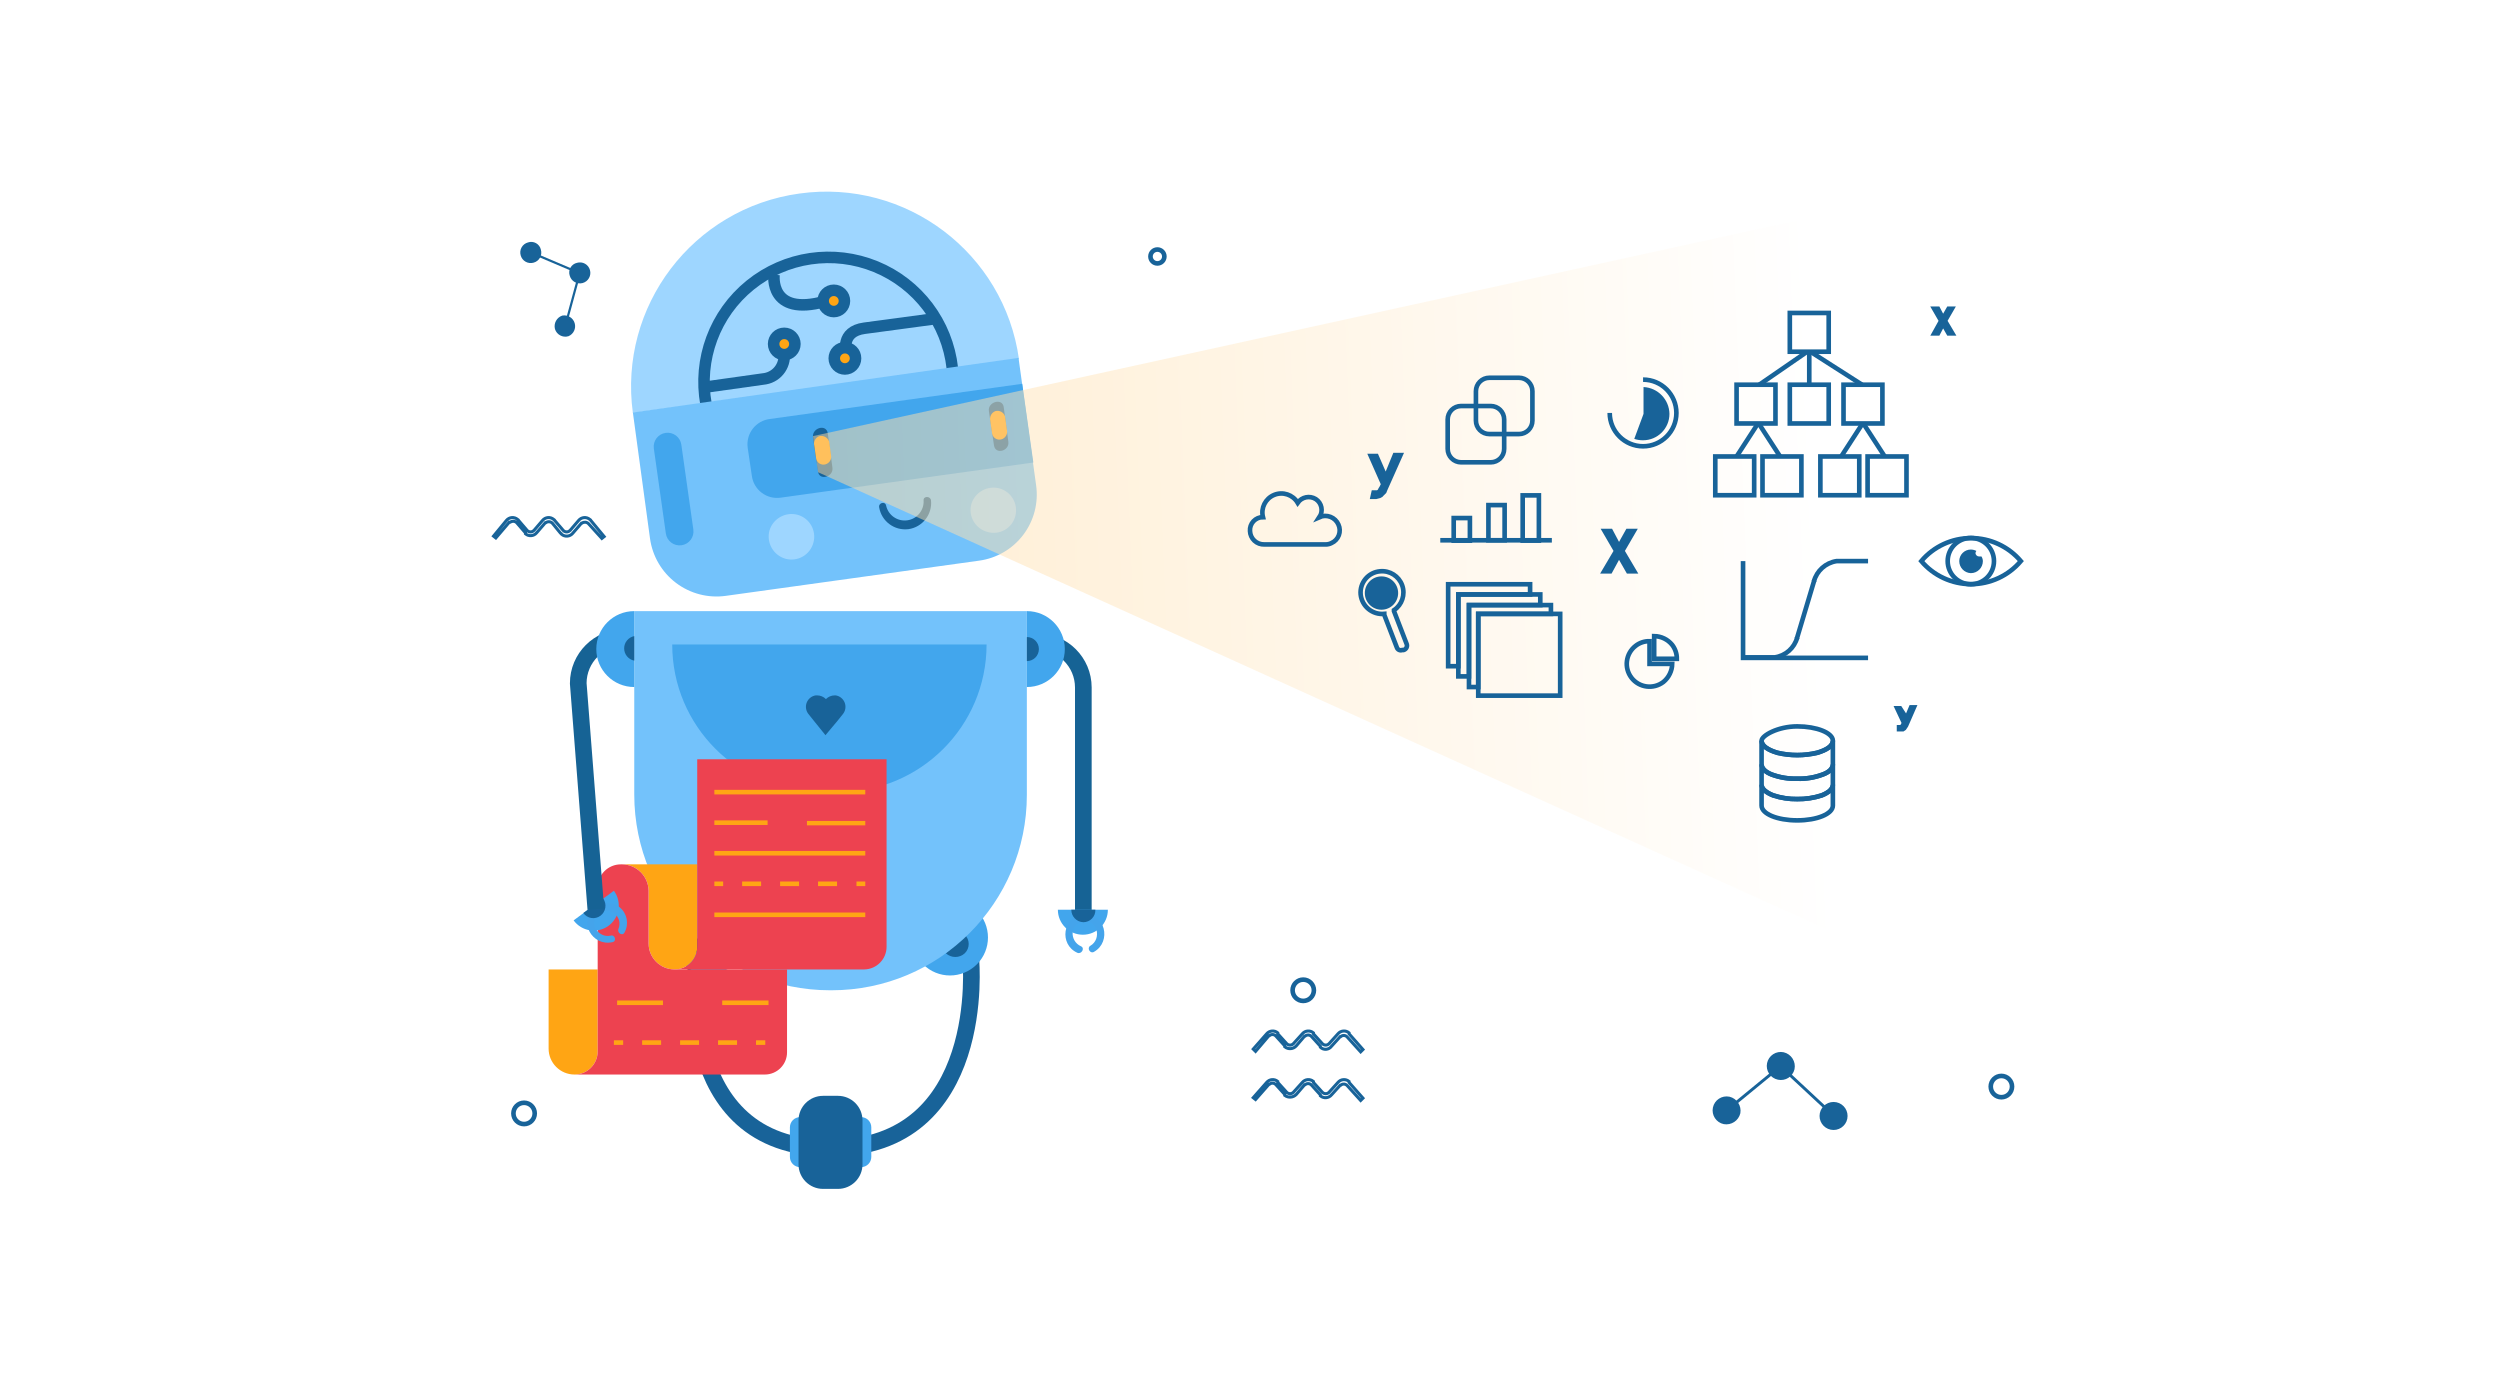
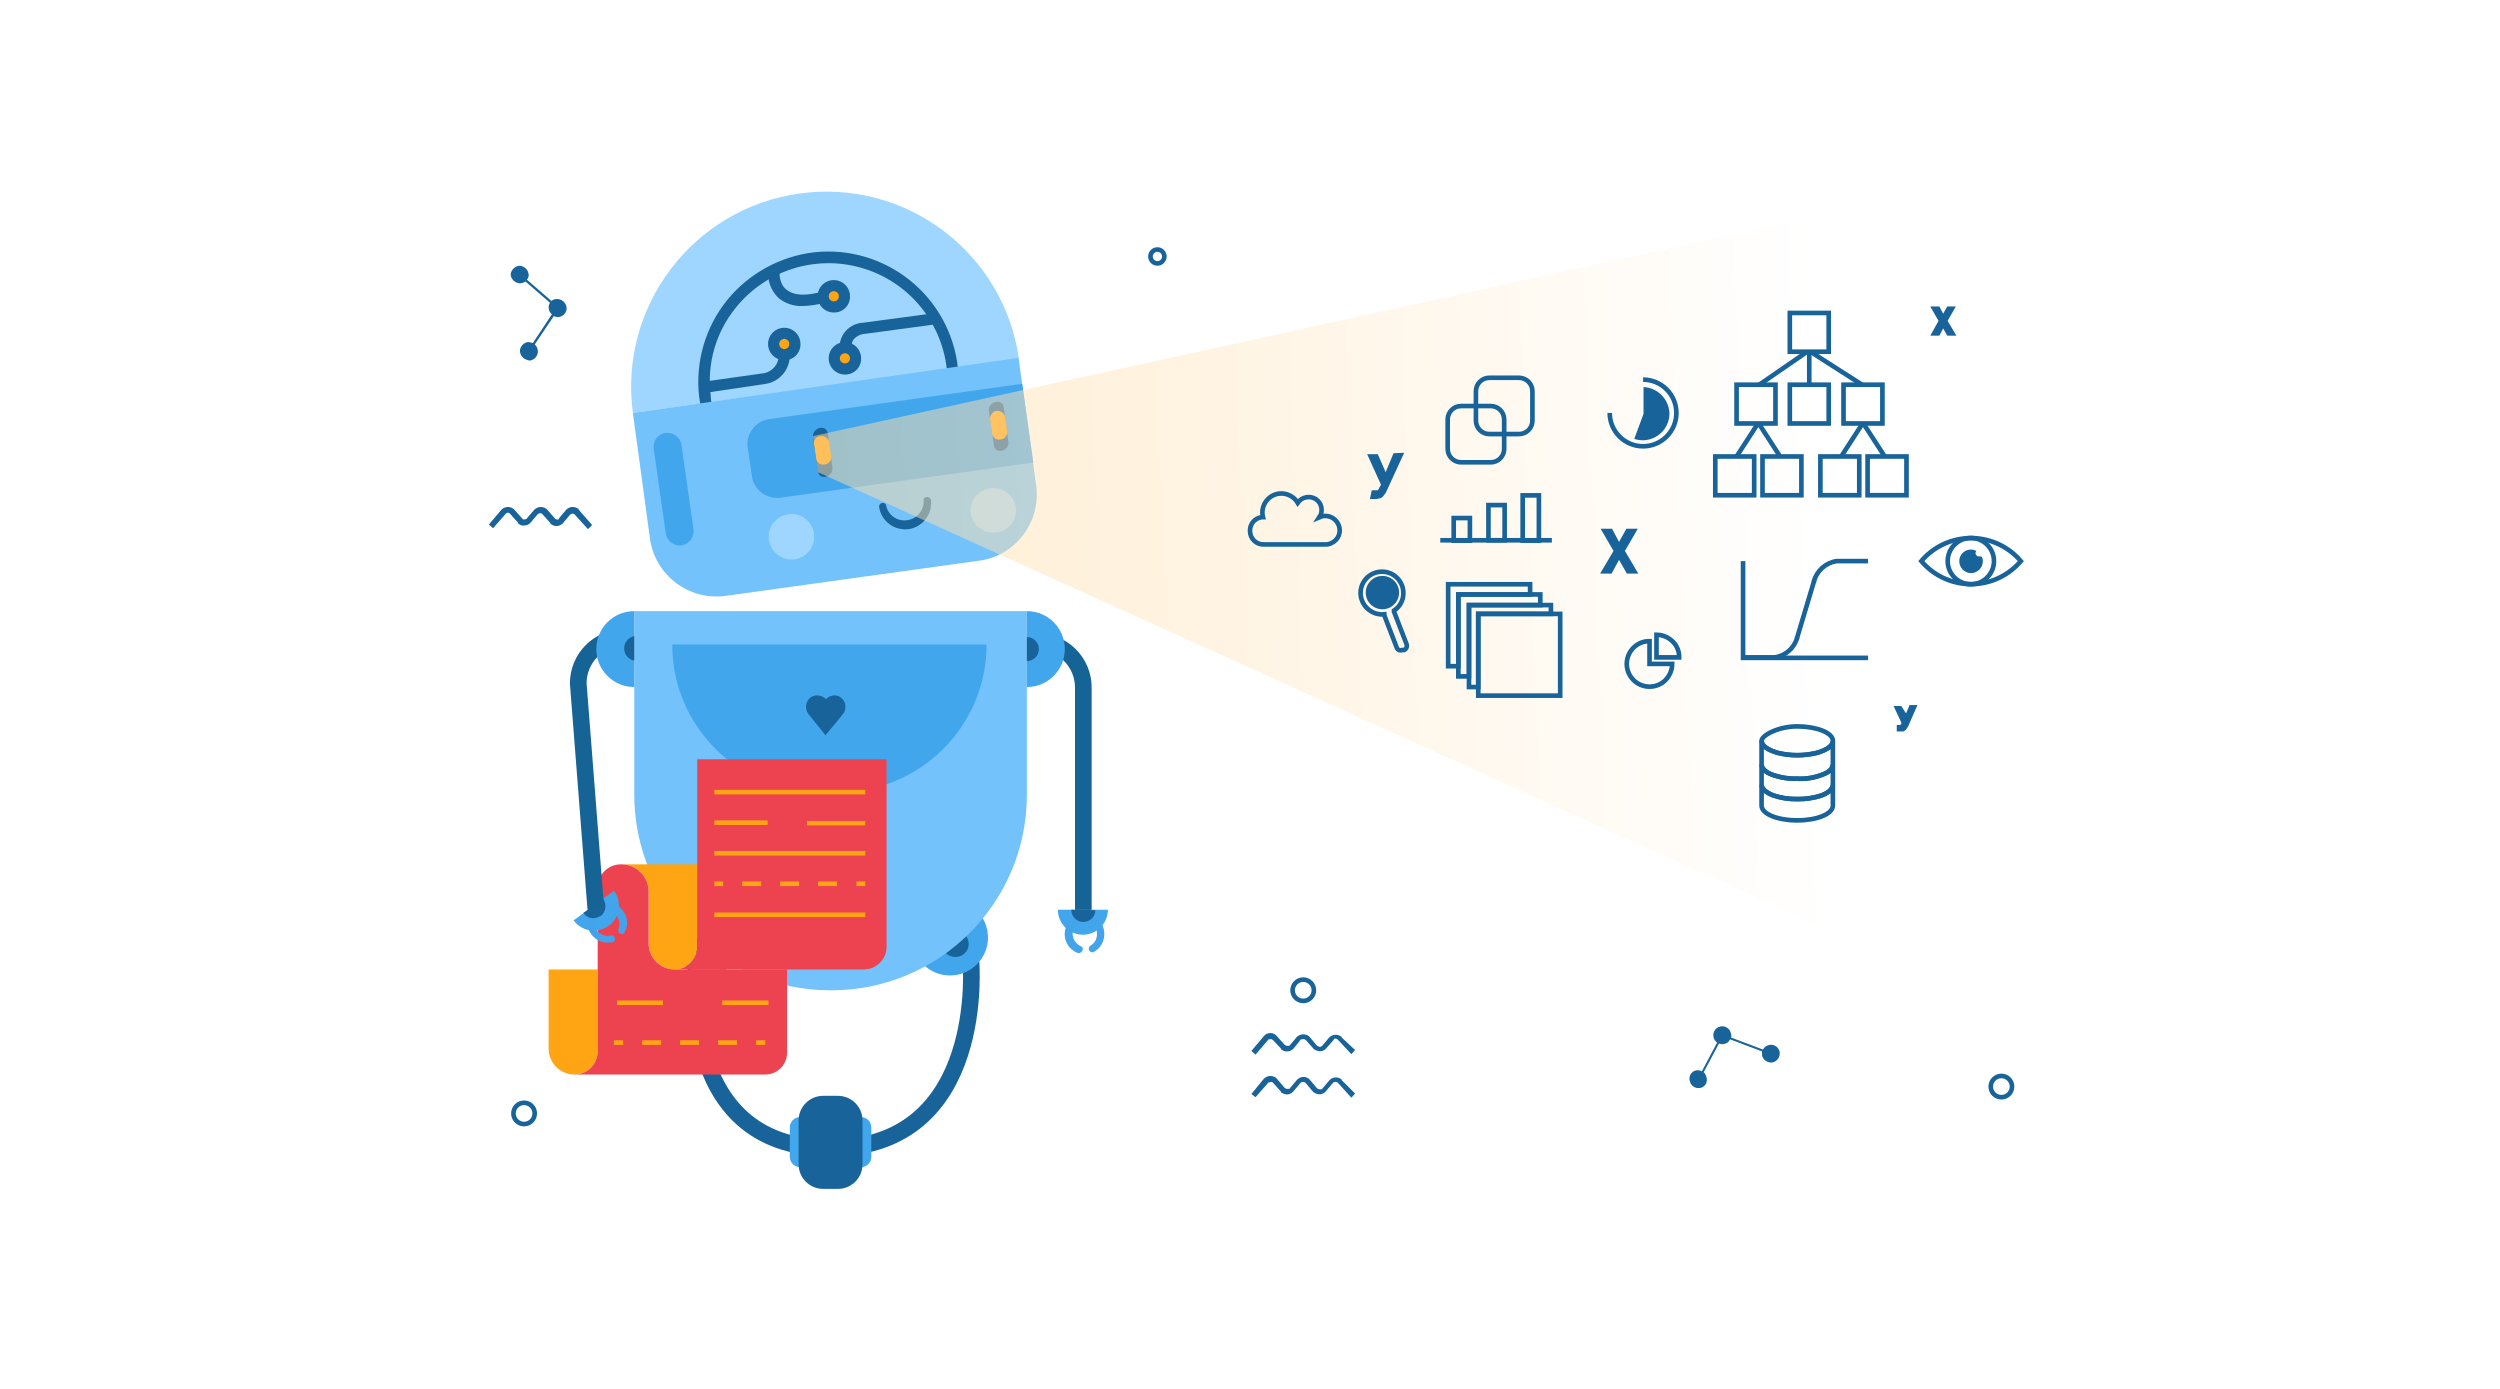
<svg xmlns="http://www.w3.org/2000/svg" id="Layer_1" data-name="Layer 1" viewBox="0 0 540 300">
  <defs>
-     <style>.cls-1,.cls-12,.cls-13,.cls-14,.cls-16,.cls-17,.cls-20,.cls-22,.cls-6,.cls-7{fill:none;}.cls-1,.cls-16,.cls-17,.cls-18,.cls-19,.cls-20,.cls-21,.cls-22,.cls-7,.cls-8{stroke:#186399;}.cls-1,.cls-12,.cls-13,.cls-14,.cls-16,.cls-17,.cls-18,.cls-19,.cls-20,.cls-21,.cls-22,.cls-6,.cls-7,.cls-8{stroke-miterlimit:10;}.cls-1,.cls-6{stroke-width:3.6px;}.cls-2{fill:#42a6ed;}.cls-18,.cls-19,.cls-21,.cls-3{fill:#186399;}.cls-4{fill:#9ed6ff;}.cls-5{fill:#73c2fb;}.cls-6{stroke:#166395;}.cls-7,.cls-8{stroke-width:2.49px;}.cls-8,.cls-9{fill:#ffa514;}.cls-10{fill:#44a4eb;}.cls-11{fill:#ed4250;}.cls-12,.cls-13,.cls-14{stroke:#ffa514;}.cls-12,.cls-14{stroke-width:0.99px;}.cls-13{stroke-width:0.95px;}.cls-14{stroke-dasharray:4.1 4.1;}.cls-15{opacity:0.5;fill:url(#linear-gradient);}.cls-17{stroke-width:0.66px;}.cls-19,.cls-20{stroke-width:0.64px;}.cls-21,.cls-22{stroke-width:0.48px;}</style>
-     <linearGradient id="linear-gradient" x1="392.53" y1="126.99" x2="97.14" y2="138.9" gradientUnits="userSpaceOnUse">
+     <style>.cls-1,.cls-10,.cls-11,.cls-12,.cls-14,.cls-6{fill:none;}.cls-1,.cls-14,.cls-15{stroke:#186399;}.cls-1,.cls-10,.cls-11,.cls-12,.cls-14,.cls-15,.cls-6{stroke-miterlimit:10;}.cls-1,.cls-6{stroke-width:3.6px;}.cls-2{fill:#42a6ed;}.cls-15,.cls-3{fill:#186399;}.cls-4{fill:#9ed6ff;}.cls-5{fill:#73c2fb;}.cls-6{stroke:#166395;}.cls-7{fill:#ffa514;}.cls-8{fill:#44a4eb;}.cls-9{fill:#ed4250;}.cls-10,.cls-11,.cls-12{stroke:#ffa514;}.cls-10,.cls-12{stroke-width:0.99px;}.cls-11{stroke-width:0.95px;}.cls-12{stroke-dasharray:4.1 4.1;}.cls-13{opacity:0.5;isolation:isolate;fill:url(#linear-gradient);}</style>
+     <linearGradient id="linear-gradient" x1="392.53" y1="174.98" x2="97.14" y2="163.07" gradientTransform="matrix(1, 0, 0, -1, 0, 302)" gradientUnits="userSpaceOnUse">
      <stop offset="0" stop-color="#fff" />
      <stop offset="1" stop-color="#ffce80" />
    </linearGradient>
  </defs>
  <path class="cls-1" d="M150.5,207.1S145.1,248,179.3,248s30.4-40.7,30.4-40.7" />
-   <rect class="cls-2" x="167.4" y="244.5" width="10.8" height="4.38" rx="2.2" ry="2.2" transform="translate(419.5 73.9) rotate(90)" />
-   <rect class="cls-2" x="180.7" y="244.5" width="10.8" height="4.38" rx="2.2" ry="2.2" transform="translate(432.7 60.6) rotate(90)" />
-   <rect class="cls-3" x="169.3" y="239.8" width="20.1" height="13.82" rx="5.3" ry="5.3" transform="translate(426.1 67.4) rotate(90)" />
-   <path class="cls-4" d="M136.7,89.2a42.1,42.1,0,0,1,36-47.4h0a42,42,0,0,1,47.4,35.8" />
-   <path class="cls-2" d="M158.9,208a8.2,8.2,0,0,1-11.6-11.6" />
+   <path class="cls-2" d="M175,243.5v6.4a2.2,2.2,0,0,1-2.2,2.2h0a2.2,2.2,0,0,1-2.2-2.2v-6.4a2.2,2.2,0,0,1,2.2-2.2h0A2.2,2.2,0,0,1,175,243.5Z" />
+   <path class="cls-2" d="M188.2,243.5v6.4a2.2,2.2,0,0,1-2.2,2.2h0a2.2,2.2,0,0,1-2.2-2.2v-6.4a2.2,2.2,0,0,1,2.2-2.2h0A2.2,2.2,0,0,1,188.2,243.5Z" />
+   <rect class="cls-3" x="172.5" y="236.7" width="13.8" height="20.1" rx="5.3" ry="5.3" />
+   <path class="cls-4" d="M136.7,89.2a42.2,42.2,0,0,1,36-47.4h0a42,42,0,0,1,47.4,35.8h0" />
+   <path class="cls-2" d="M158.9,208a8.2,8.2,0,0,1-11.6-11.6h0" />
  <path class="cls-3" d="M153.9,205.3a2.8,2.8,0,0,1-4-4" />
  <path class="cls-2" d="M211,196.7a8.2,8.2,0,0,1-11.6,11.6" />
-   <path class="cls-3" d="M208.4,201.9a2.8,2.8,0,0,1,0,4,3,3,0,0,1-4.1,0" />
-   <path class="cls-5" d="M137,132h84.8a0,0,0,0,1,0,0v39.7a42.2,42.2,0,0,1-42.2,42.2h-.3A42.3,42.3,0,0,1,137,171.6V132A0,0,0,0,1,137,132Z" />
+   <path class="cls-3" d="M208.4,201.9a2.8,2.8,0,0,1,0,4h0a3,3,0,0,1-4.1,0" />
+   <path class="cls-5" d="M137,132h84.8v39.7a42.2,42.2,0,0,1-42.2,42.2h-.3A42.3,42.3,0,0,1,137,171.6V132Z" />
  <path class="cls-6" d="M224.1,138.6h0a9.9,9.9,0,0,1,9.9,9.9v50.4h0" />
  <path class="cls-2" d="M221.8,132a8.2,8.2,0,0,1,0,16.4" />
-   <path class="cls-3" d="M221.8,137.6a2.6,2.6,0,1,1,0,5.2" />
-   <path class="cls-7" d="M205.7,79.8v-.3a26.9,26.9,0,1,0-53.2,7.8" />
-   <path class="cls-7" d="M167.2,59.3s-1.2,9.2,11,5.8" />
-   <path class="cls-7" d="M182.8,76.1s-1.3-4.5,3.9-5.2l15.6-2.1" />
-   <path class="cls-7" d="M152.5,83.6l12.8-1.8a5,5,0,0,0,4-5.9" />
-   <circle class="cls-8" cx="182.5" cy="77.4" r="2.3" />
-   <circle class="cls-8" cx="169.4" cy="74.3" r="2.3" />
-   <circle class="cls-8" cx="180.1" cy="65" r="2.3" />
-   <path class="cls-5" d="M220,77.3l3.8,27.5a14.4,14.4,0,0,1-12.3,16.3l-54.7,7.6a14.5,14.5,0,0,1-16.4-12.4l-3.7-27.2Z" />
-   <path class="cls-2" d="M220.8,82.9l2.4,17-54.6,7.6a5.5,5.5,0,0,1-6.2-4.7l-.9-6.1a5.5,5.5,0,0,1,4.8-6.2Z" />
+   <path class="cls-3" d="M221.8,137.6a2.6,2.6,0,1,1,0,5.2h0" />
+   <path class="cls-3" d="M151.3,87.5l-.3-1.9a28.2,28.2,0,0,1,6-20.7,28.6,28.6,0,0,1,18.8-10.4,28.2,28.2,0,0,1,31.1,24.9v.4h-2.4v-.2a25.7,25.7,0,0,0-45.6-13.1,25,25,0,0,0-5.4,18.8,11,11,0,0,0,.2,1.8Z" />
+   <path class="cls-3" d="M173.4,66.1a7.7,7.7,0,0,1-5.2-1.7,7.2,7.2,0,0,1-2.2-6.3l2.4.4-1.2-.2,1.2.2s-.3,2.6,1.4,4,4.3,1.5,8.1.4l.6,2.4A20.5,20.5,0,0,1,173.4,66.1Z" />
+   <path class="cls-3" d="M181.6,76.4a5.1,5.1,0,0,1,.6-4.3,5.4,5.4,0,0,1,4.3-2.4l15.6-2.1.4,2.4-15.6,2.1a3.6,3.6,0,0,0-2.6,1.3,3.2,3.2,0,0,0-.3,2.4Z" />
+   <path class="cls-3" d="M152.7,84.8l-.4-2.4,12.8-1.8a4,4,0,0,0,2.4-1.6,3.5,3.5,0,0,0,.6-2.8l2.4-.5h0a6.2,6.2,0,0,1-5,7.2Z" />
+   <circle class="cls-7" cx="182.5" cy="77.4" r="2.3" />
+   <path class="cls-3" d="M182.5,80.9a3.5,3.5,0,1,1,3.5-3.5A3.4,3.4,0,0,1,182.5,80.9Zm0-4.6a1.1,1.1,0,1,0,1.1,1.1A1.1,1.1,0,0,0,182.5,76.3Z" />
+   <circle class="cls-7" cx="169.4" cy="74.3" r="2.3" />
+   <path class="cls-3" d="M169.4,77.8a3.5,3.5,0,1,1,3.5-3.5A3.4,3.4,0,0,1,169.4,77.8Zm0-4.6a1.1,1.1,0,1,0,1.1,1.1A1.1,1.1,0,0,0,169.4,73.2Z" />
+   <circle class="cls-7" cx="180.1" cy="64" r="2.3" />
+   <path class="cls-3" d="M180.1,67.5a3.5,3.5,0,1,1,3.5-3.5A3.4,3.4,0,0,1,180.1,67.5Zm0-4.6a1.1,1.1,0,1,0,1.1,1.1A1.1,1.1,0,0,0,180.1,62.9Z" />
+   <path class="cls-5" d="M220,77.3l3.8,27.5a14.4,14.4,0,0,1-12.2,16.3h-.1l-54.7,7.6a14.5,14.5,0,0,1-16.4-12.3h0l-3.7-27.2Z" />
+   <path class="cls-2" d="M220.8,82.9l2.4,17-54.6,7.6a5.5,5.5,0,0,1-6.2-4.7h0l-.9-6.1a5.5,5.5,0,0,1,4.7-6.2h.1Z" />
  <path class="cls-3" d="M175.6,94.4l1.1,7.5c.3,2,3.4,1.1,3.1-.9l-1-7.4c-.3-2.1-3.4-1.2-3.2.8Z" />
  <path class="cls-3" d="M213.6,88.8l1.1,7.4c.3,2.1,3.4,1.2,3.1-.8l-1-7.5c-.3-2-3.5-1.1-3.2.9Z" />
-   <path class="cls-9" d="M175.9,96.3l.4,2.8a1.6,1.6,0,0,0,2,1.2,1.7,1.7,0,0,0,1.2-2l-.4-2.9a1.8,1.8,0,0,0-2.1-1.2,1.7,1.7,0,0,0-1.1,2.1Z" />
-   <path class="cls-9" d="M213.9,90.9l.4,2.8a1.6,1.6,0,0,0,2,1.2,1.7,1.7,0,0,0,1.2-2l-.4-2.9a1.7,1.7,0,0,0-2.1-1.2,1.8,1.8,0,0,0-1.1,2.1Z" />
-   <path class="cls-2" d="M145.2,139.2h67.9a0,0,0,0,1,0,0v0a31.9,31.9,0,0,1-31.9,31.9h-4.1a31.9,31.9,0,0,1-31.9-31.9v0A0,0,0,0,1,145.2,139.2Z" />
-   <path class="cls-3" d="M199.5,108.1a4.1,4.1,0,0,1-8.1,1.1c-.2-1-1.7-.6-1.5.4a5.7,5.7,0,0,0,6.3,4.7,5.7,5.7,0,0,0,4.9-6.2c-.1-1-1.7-1-1.6,0Z" />
-   <path class="cls-4" d="M166.2,114.6a5,5,0,0,0,3.5,6.1,4.9,4.9,0,0,0,6-3.5,4.9,4.9,0,0,0-3.4-6A5,5,0,0,0,166.2,114.6Z" />
-   <path class="cls-4" d="M209.8,108.9a4.9,4.9,0,0,0,3.5,6,4.8,4.8,0,0,0,6-3.4,4.9,4.9,0,0,0-3.4-6A5,5,0,0,0,209.8,108.9Z" />
+   <path class="cls-7" d="M175.9,96.3l.4,2.8a1.5,1.5,0,0,0,1.9,1.2h.1a1.6,1.6,0,0,0,1.2-2l-.4-2.9a1.8,1.8,0,0,0-2.1-1.2,1.6,1.6,0,0,0-1.1,2.1Z" />
+   <path class="cls-7" d="M213.9,90.9l.4,2.8a1.5,1.5,0,0,0,1.9,1.2h.1a1.6,1.6,0,0,0,1.2-2l-.4-2.9a1.7,1.7,0,0,0-2.1-1.2h0a1.8,1.8,0,0,0-1.1,2.1Z" />
+   <path class="cls-2" d="M145.2,139.2h67.9a31.9,31.9,0,0,1-31.9,31.9h-4.1a31.9,31.9,0,0,1-31.9-31.9Z" />
+   <path class="cls-3" d="M199.5,108.1a4.1,4.1,0,0,1-3.9,4.3,4,4,0,0,1-4.2-3.2c-.2-1-1.7-.6-1.5.4a5.7,5.7,0,0,0,6.3,4.7,5.7,5.7,0,0,0,4.9-6.2c-.1-1-1.7-1-1.6,0Z" />
+   <path class="cls-4" d="M166.2,114.6a5,5,0,0,0,3.5,6.1,4.9,4.9,0,0,0,6-3.5h0a4.9,4.9,0,0,0-3.4-6A5,5,0,0,0,166.2,114.6Z" />
+   <path class="cls-4" d="M209.8,108.9a4.9,4.9,0,0,0,3.5,6h0a4.9,4.9,0,0,0,6-3.3h0a4.9,4.9,0,0,0-3.4-6A5,5,0,0,0,209.8,108.9Z" />
  <path class="cls-2" d="M239.3,196.5a5.4,5.4,0,0,1-10.8,0" />
-   <path class="cls-10" d="M236.3,205.6c3.9-2.2,2.4-8.5-2.2-8.1s-5.4,6.5-1.4,8.3c.9.4,1.7-1,.8-1.4-2.5-1.1-2.5-4.9.5-5.4s4.1,3.8,1.5,5.3c-.8.5,0,1.8.8,1.3Z" />
-   <path class="cls-3" d="M231.4,196.5a2.7,2.7,0,0,0,2.6,2.7,2.6,2.6,0,0,0,2.6-2.7" />
-   <path class="cls-3" d="M180.5,150.2a2.5,2.5,0,0,1,1.6,4l-1.2,1.5-2.6,3.1-2.5-3.1-1.2-1.5a2.5,2.5,0,0,1,1.6-4h.3a2.7,2.7,0,0,1,1.9.8,2.7,2.7,0,0,1,1.9-.8Z" />
-   <rect class="cls-2" x="142.3" y="93.8" width="6" height="24.52" rx="3" ry="3" transform="matrix(0.99, -0.14, 0.14, 0.99, -13.2, 20.98)" />
-   <path class="cls-9" d="M150.6,186.7v17.8a4.9,4.9,0,0,1-4.9,4.9,5.6,5.6,0,0,1-5.6-5.6V192.4a5.8,5.8,0,0,0-5.7-5.7Z" />
-   <path class="cls-9" d="M129.1,209.4v17.7a5,5,0,0,1-5,5,5.6,5.6,0,0,1-5.6-5.6V209.4Z" />
-   <path class="cls-11" d="M191.5,164v40.5a4.9,4.9,0,0,1-4.8,4.9h-41a4.9,4.9,0,0,0,4.9-4.9V164Z" />
-   <path class="cls-11" d="M170,209.4v17.9a4.8,4.8,0,0,1-4.8,4.8H124.1a5,5,0,0,0,5-5V191.8a5,5,0,0,1,5-5.1h.3a5.8,5.8,0,0,1,5.7,5.7v11.4a5.6,5.6,0,0,0,5.6,5.6Z" />
-   <path class="cls-2" d="M132.6,192.4a5.4,5.4,0,0,1-1.2,7.6,5.4,5.4,0,0,1-7.5-1.2" />
-   <path class="cls-10" d="M134.9,201.4a4.3,4.3,0,0,0-6.5-5.4c-3.6,3-.5,8.5,3.9,7.5,1-.2.5-1.7-.4-1.4-2.7.6-4.8-2.8-2.7-4.7a2.8,2.8,0,0,1,4.4,3.2c-.4.9.9,1.7,1.3.8Z" />
-   <path class="cls-3" d="M126,197.2a2.6,2.6,0,0,0,3.7.6,2.7,2.7,0,0,0,.6-3.7" />
+   <path class="cls-8" d="M236.3,205.6c3.9-2.2,2.4-8.5-2.2-8.1a4.3,4.3,0,0,0-1.4,8.3c.9.4,1.7-1,.8-1.4-2.5-1.1-2.5-4.9.5-5.4s4.1,3.8,1.5,5.3c-.8.5,0,1.8.8,1.3Z" />
+   <path class="cls-3" d="M231.4,196.5a2.6,2.6,0,1,0,5.2.1h0" />
+   <path class="cls-3" d="M180.5,150.2a2.5,2.5,0,0,1,2.1,2.8,2.2,2.2,0,0,1-.5,1.2l-1.2,1.5-2.6,3.1-2.5-3.1-1.2-1.5a2.6,2.6,0,0,1,.4-3.5,3.1,3.1,0,0,1,1.2-.5h.3a2.7,2.7,0,0,1,1.9.8,2.7,2.7,0,0,1,1.9-.8Z" />
+   <path class="cls-2" d="M143.8,93.5h0a3.1,3.1,0,0,1,3.4,2.6l2.6,18.3a3.1,3.1,0,0,1-2.6,3.4h0a3.1,3.1,0,0,1-3.4-2.6l-2.6-18.3A3,3,0,0,1,143.8,93.5Z" />
+   <path class="cls-7" d="M150.6,186.7v17.8a4.9,4.9,0,0,1-4.9,4.9,5.6,5.6,0,0,1-5.6-5.6h0V192.4a5.9,5.9,0,0,0-5.7-5.7Z" />
+   <path class="cls-7" d="M129.1,209.4v17.7a5,5,0,0,1-5,5,5.6,5.6,0,0,1-5.6-5.6h0V209.4Z" />
+   <path class="cls-9" d="M191.5,164v40.5a4.9,4.9,0,0,1-4.8,4.9h-41a4.9,4.9,0,0,0,4.9-4.9V164Z" />
+   <path class="cls-9" d="M170,209.4v17.9a4.7,4.7,0,0,1-4.8,4.8H124.1a5,5,0,0,0,5-5h0V191.8a5,5,0,0,1,4.9-5.1h.4a5.9,5.9,0,0,1,5.7,5.7v11.4a5.6,5.6,0,0,0,5.6,5.6H170Z" />
+   <path class="cls-2" d="M132.6,192.4a5.4,5.4,0,0,1-1.1,7.6h-.1a5.4,5.4,0,0,1-7.5-1.2" />
+   <path class="cls-8" d="M134.9,201.4a4.2,4.2,0,0,0-1.7-5.8,4.2,4.2,0,0,0-4.8.4c-3.6,3-.5,8.5,3.9,7.5,1-.2.5-1.7-.4-1.4-2.7.6-4.8-2.8-2.7-4.7a2.7,2.7,0,0,1,3.9.3,2.8,2.8,0,0,1,.5,2.9c-.4.9.9,1.7,1.3.8Z" />
+   <path class="cls-3" d="M126,197.2a2.6,2.6,0,0,0,3.6.7h.1a2.7,2.7,0,0,0,.6-3.7" />
  <path class="cls-6" d="M128.7,196.4l-3.8-48.8a9.9,9.9,0,0,1,9.9-9.9" />
-   <path class="cls-2" d="M137,148.4a8.2,8.2,0,1,1,0-16.4" />
+   <path class="cls-2" d="M137,148.4a8.2,8.2,0,1,1,0-16.4h0" />
  <path class="cls-3" d="M137,137.4a2.7,2.7,0,0,0,0,5.3" />
-   <line class="cls-12" x1="154.3" y1="171.1" x2="186.9" y2="171.1" />
-   <line class="cls-13" x1="174.3" y1="177.8" x2="186.9" y2="177.8" />
-   <line class="cls-12" x1="154.3" y1="177.7" x2="165.8" y2="177.7" />
-   <line class="cls-12" x1="154.3" y1="184.3" x2="186.9" y2="184.3" />
-   <line class="cls-12" x1="154.3" y1="190.9" x2="156.2" y2="190.9" />
-   <line class="cls-14" x1="160.3" y1="190.9" x2="182.9" y2="190.9" />
-   <line class="cls-12" x1="185" y1="190.9" x2="186.9" y2="190.9" />
-   <line class="cls-12" x1="133.3" y1="216.6" x2="143.2" y2="216.6" />
-   <line class="cls-12" x1="156" y1="216.6" x2="166" y2="216.6" />
-   <line class="cls-12" x1="132.6" y1="225.2" x2="134.6" y2="225.2" />
-   <line class="cls-14" x1="138.7" y1="225.2" x2="161.3" y2="225.2" />
-   <line class="cls-12" x1="163.3" y1="225.2" x2="165.3" y2="225.2" />
-   <line class="cls-12" x1="154.3" y1="197.6" x2="186.9" y2="197.6" />
-   <polygon class="cls-15" points="416.5 41.4 175.6 94.2 176.7 102 416.5 210.7 416.5 41.4" />
-   <path class="cls-16" d="M395.9,160c0,1.1-1.3,2-3.4,2.6a18.7,18.7,0,0,1-8.6,0c-2-.6-3.4-1.5-3.4-2.6s3.5-3.1,7.7-3.1S395.9,158.3,395.9,160Z" />
-   <path class="cls-16" d="M395.9,160v5.1c0,.9-.8,1.7-2.2,2.2h0a14.4,14.4,0,0,1-5.5.9,14.7,14.7,0,0,1-5.5-.9h0c-1.3-.5-2.2-1.3-2.2-2.2V160c0,1.1,1.4,2,3.4,2.6a18.7,18.7,0,0,0,8.6,0C394.6,162,395.9,161.1,395.9,160Z" />
-   <path class="cls-16" d="M395.9,165.1v4.4c0,.9-.9,1.7-2.4,2.3a16.4,16.4,0,0,1-5.3.8,15.8,15.8,0,0,1-5.2-.8c-1.5-.6-2.5-1.4-2.5-2.3v-4.4c0,.9.9,1.7,2.2,2.2h0a14.7,14.7,0,0,0,5.5.9,14.4,14.4,0,0,0,5.5-.9h0C395.1,166.8,395.9,166,395.9,165.1Z" />
-   <path class="cls-16" d="M395.9,169.5V174c0,1.8-3.4,3.2-7.7,3.2s-7.7-1.4-7.7-3.2v-4.5c0,.9,1,1.7,2.5,2.3a15.8,15.8,0,0,0,5.2.8,16.4,16.4,0,0,0,5.3-.8C395,171.2,395.9,170.4,395.9,169.5Z" />
-   <polyline class="cls-16" points="403.5 142.1 376.5 142.1 376.5 121.2" />
-   <path class="cls-16" d="M391.8,125.6a6,6,0,0,1,4.9-4.4h6.8" />
-   <path class="cls-16" d="M388.2,137.7a5.9,5.9,0,0,1-4.9,4.3h-6.8" />
-   <line class="cls-16" x1="391.9" y1="125.3" x2="388.1" y2="138" />
-   <circle class="cls-16" cx="374.8" cy="121.2" />
-   <circle class="cls-16" cx="374.8" cy="125.3" />
-   <circle class="cls-16" cx="374.8" cy="129.5" />
-   <circle class="cls-16" cx="374.8" cy="133.8" />
-   <circle class="cls-16" cx="374.7" cy="138" />
-   <circle class="cls-16" cx="374.8" cy="142.1" />
-   <circle class="cls-16" cx="383.2" cy="144" />
-   <circle class="cls-16" cx="377.2" cy="144" />
-   <circle class="cls-16" cx="390" cy="144" />
-   <circle class="cls-16" cx="396.7" cy="144" />
-   <circle class="cls-16" cx="403.5" cy="144" />
-   <polygon class="cls-16" points="330.5 126.2 330.5 128.4 315 128.4 315 143.9 312.8 143.9 312.8 126.2 330.5 126.2" />
-   <polygon class="cls-16" points="332.7 128.4 332.7 130.7 317.3 130.7 317.3 146.1 315 146.1 315 128.4 332.7 128.4" />
-   <polygon class="cls-16" points="335 130.7 335 132.6 319.3 132.6 319.3 148.4 317.3 148.4 317.3 130.7 335 130.7" />
-   <rect class="cls-16" x="319.3" y="132.6" width="17.7" height="17.66" />
-   <path class="cls-17" d="M294.4,237.2l-.5.5-2.9-3.2a1,1,0,0,0-1.4-.1h-.1l-1.9,2.1a1.7,1.7,0,0,1-2.4.2v-.2l-1.9-2.1a1,1,0,0,0-1.4-.1h-.1l-1.8,2.1a1.9,1.9,0,0,1-2.5.2v-.2l-1.9-2.1a1,1,0,0,0-1.4-.1h-.1l-2.9,3.3-.5-.4,2.9-3.3a1.7,1.7,0,0,1,2.4-.2v.2l1.9,2.1a1,1,0,0,0,1.4.1.1.1,0,0,0,.1-.1l1.9-2.1a1.7,1.7,0,0,1,2.4-.2v.2l1.9,2.1a1,1,0,0,0,1.4.1.1.1,0,0,0,.1-.1l1.9-2.1a1.7,1.7,0,0,1,2.4-.2v.2Z" />
-   <path class="cls-17" d="M294.4,226.7l-.5.5L291,224a1,1,0,0,0-1.4-.1h-.1l-1.9,2.1a1.6,1.6,0,0,1-2.4.2v-.2l-1.9-2.1a1,1,0,0,0-1.4-.1h-.1l-1.8,2.1a1.8,1.8,0,0,1-2.5.2v-.2l-1.9-2.1a1,1,0,0,0-1.4-.1h-.1l-2.9,3.4-.5-.5,2.9-3.3a1.7,1.7,0,0,1,2.4-.2v.2l1.9,2.1a1,1,0,0,0,1.4.1.1.1,0,0,0,.1-.1l1.9-2.1a1.7,1.7,0,0,1,2.4-.2v.2l1.9,2.1a1,1,0,0,0,1.4.1.1.1,0,0,0,.1-.1l1.9-2.1a1.7,1.7,0,0,1,2.4-.2v.2Z" />
-   <path class="cls-17" d="M130.5,115.9l-.5.4-2.9-3.2a1.1,1.1,0,0,0-1.4-.1h-.1l-1.9,2.2a1.7,1.7,0,0,1-2.4.2.2.2,0,0,0-.2-.2l-1.8-2.2a1.1,1.1,0,0,0-1.4-.1h-.1l-1.9,2.2a1.7,1.7,0,0,1-2.4.2v-.2l-1.9-2.2a1.1,1.1,0,0,0-1.4-.1H110l-2.9,3.4-.5-.4,2.8-3.4a1.7,1.7,0,0,1,2.4-.2c.1.1.2.1.2.2l1.8,2.1a1,1,0,0,0,1.5.1.1.1,0,0,0,.1-.1l1.8-2.1a1.7,1.7,0,0,1,2.4-.2c.1.1.2.1.2.2l1.8,2.1a1,1,0,0,0,1.5.1.1.1,0,0,0,.1-.1l1.8-2.1a1.7,1.7,0,0,1,2.4-.2c.1.1.2.1.2.2Z" />
-   <rect class="cls-16" x="328.9" y="107" width="3.5" height="9.77" />
-   <rect class="cls-16" x="321.5" y="109.1" width="3.5" height="7.6" />
-   <rect class="cls-16" x="314" y="111.9" width="3.5" height="4.88" />
-   <line class="cls-16" x1="311.1" y1="116.7" x2="335.2" y2="116.7" />
-   <rect class="cls-16" x="318.8" y="81.6" width="12.2" height="12.16" rx="2.9" ry="2.9" />
-   <rect class="cls-16" x="312.7" y="87.7" width="12.2" height="12.16" rx="2.9" ry="2.9" />
-   <rect class="cls-16" x="386.6" y="67.6" width="8.4" height="8.37" />
-   <rect class="cls-16" x="375.1" y="83.1" width="8.4" height="8.37" />
-   <rect class="cls-16" x="386.6" y="83.1" width="8.4" height="8.37" />
-   <rect class="cls-16" x="398.2" y="83.1" width="8.4" height="8.37" />
-   <rect class="cls-16" x="380.7" y="98.6" width="8.4" height="8.37" />
-   <rect class="cls-16" x="370.5" y="98.6" width="8.4" height="8.37" />
-   <rect class="cls-16" x="403.4" y="98.6" width="8.4" height="8.37" />
-   <rect class="cls-16" x="393.2" y="98.6" width="8.4" height="8.37" />
-   <line class="cls-16" x1="390.8" y1="76" x2="390.8" y2="83.1" />
-   <path class="cls-16" d="M402.2,83.1,391.1,76" />
-   <line class="cls-16" x1="380" y1="83.1" x2="390.3" y2="76" />
-   <line class="cls-16" x1="375.1" y1="98.6" x2="379.7" y2="91.5" />
-   <line class="cls-16" x1="379.9" y1="91.5" x2="384.5" y2="98.6" />
-   <line class="cls-16" x1="397.7" y1="98.6" x2="402.3" y2="91.5" />
-   <line class="cls-16" x1="402.5" y1="91.5" x2="407.1" y2="98.6" />
-   <path class="cls-18" d="M349.7,118.1l1.9-3.4h1.3l-2.5,4.3,2.6,4.4h-1.3l-2-3.5-1.9,3.5h-1.3l2.6-4.4-2.5-4.3h1.3Z" />
-   <path class="cls-18" d="M419.7,68.8l1.2-2.1h.7l-1.5,2.6,1.6,2.7h-.8l-1.2-2.1L418.6,72h-.8l1.5-2.7-1.5-2.6h.8Z" />
-   <path class="cls-18" d="M299,102.4l.3.8,2-4.9h1.2l-3.3,7.4-.2.5-.5.5a1,1,0,0,1-.5.4l-.8.2h-.7l.2-.9h.9l.4-.3c.1-.1.1-.2.2-.4l.2-.3.4-.8-2.7-6.1h1.2Z" />
-   <path class="cls-18" d="M411.7,155v.4l1.1-2.6h.6l-1.7,3.9-.2.3-.2.3-.3.2h-.8v-.4h.5l.2-.2h.1v-.2l.3-.5-1.5-3.2h.6Z" />
-   <path class="cls-16" d="M356.3,143.4v-4.9a4.7,4.7,0,0,0-3,1,4.9,4.9,0,0,0,6,7.8,5.2,5.2,0,0,0,1.9-3.9Z" />
-   <path class="cls-16" d="M362.2,142.3a4.9,4.9,0,0,0-1-3,5.1,5.1,0,0,0-3.9-1.9v4.9Z" />
-   <path class="cls-16" d="M347.7,89.2a7.2,7.2,0,1,0,7.2-7.2" />
-   <path class="cls-3" d="M360.6,89.4a5.7,5.7,0,0,1-5.7,5.7,5.8,5.8,0,0,1-1.9-.3l2-5.4V83.6A5.9,5.9,0,0,1,360.6,89.4Z" />
-   <path class="cls-16" d="M303.2,140.4h-.3a.9.9,0,0,1-1.2-.6l-2.7-7v-.2h0a4.7,4.7,0,0,1-5.1-4.2,4.6,4.6,0,0,1,4.2-5,4.6,4.6,0,0,1,3,8.4v.2l2.7,7A1,1,0,0,1,303.2,140.4Z" />
-   <circle class="cls-3" cx="298.4" cy="128.1" r="3.6" />
-   <path class="cls-16" d="M287.6,117.3a2.7,2.7,0,0,1-1.2.3H273.1a3,3,0,0,1-3.1-2.9,2.8,2.8,0,0,1,2.8-3,4.1,4.1,0,0,1,7.5-3.1,2.9,2.9,0,0,1,3.9-.8,2.8,2.8,0,0,1,.8,3.9,3.1,3.1,0,0,1,4.1,1.6A3,3,0,0,1,287.6,117.3Z" />
-   <path class="cls-3" d="M428.3,121.2a2.6,2.6,0,0,1-2.6,2.6,2.6,2.6,0,0,1-2.5-2.6,2.5,2.5,0,0,1,2.5-2.5,2.7,2.7,0,0,1,1.2.3.8.8,0,0,0-.2.5.8.8,0,0,0,.8.7h.5A2,2,0,0,1,428.3,121.2Z" />
-   <path class="cls-16" d="M436.5,121.2a14.1,14.1,0,0,1-21.5,0,14.1,14.1,0,0,1,21.5,0Z" />
-   <circle class="cls-16" cx="425.7" cy="121.2" r="5" />
-   <path class="cls-19" d="M384.1,232.9a2.7,2.7,0,0,0,3.2-2,2.8,2.8,0,0,0-2.1-3.3,2.7,2.7,0,0,0-3.2,2.1A2.7,2.7,0,0,0,384.1,232.9Z" />
-   <path class="cls-19" d="M372.4,242.5a2.8,2.8,0,0,0,3.2-2.1,2.8,2.8,0,0,0-2.1-3.2,2.7,2.7,0,1,0-1.1,5.3Z" />
-   <path class="cls-19" d="M395.5,243.7a2.7,2.7,0,0,0,1.1-5.3,2.7,2.7,0,1,0-1.1,5.3Z" />
-   <polyline class="cls-20" points="396.1 241 384.6 230.3 372.9 239.9" />
-   <path class="cls-21" d="M123.3,59.5a2,2,0,1,0,3.9-1.1,2,2,0,0,0-2.5-1.4A1.9,1.9,0,0,0,123.3,59.5Z" />
-   <path class="cls-21" d="M112.7,55.1a2,2,0,0,0,2.5,1.4,2,2,0,0,0,1.4-2.5,1.9,1.9,0,0,0-2.5-1.4A2,2,0,0,0,112.7,55.1Z" />
-   <path class="cls-21" d="M120.1,71a2.1,2.1,0,0,0,2.6,1.4,2.1,2.1,0,0,0-1.2-4A2.2,2.2,0,0,0,120.1,71Z" />
-   <polyline class="cls-22" points="122.1 70.4 125.2 59 114.6 54.5" />
-   <circle class="cls-16" cx="250" cy="55.4" r="1.5" />
-   <circle class="cls-16" cx="281.5" cy="213.9" r="2.3" />
-   <circle class="cls-16" cx="432.3" cy="234.7" r="2.3" />
-   <circle class="cls-16" cx="113.2" cy="240.5" r="2.3" />
+   <line class="cls-10" x1="154.3" y1="171.1" x2="186.9" y2="171.1" />
+   <line class="cls-11" x1="174.3" y1="177.8" x2="186.9" y2="177.8" />
+   <line class="cls-10" x1="154.3" y1="177.7" x2="165.8" y2="177.7" />
+   <line class="cls-10" x1="154.3" y1="184.3" x2="186.9" y2="184.3" />
+   <line class="cls-10" x1="154.3" y1="190.9" x2="156.2" y2="190.9" />
+   <line class="cls-12" x1="160.3" y1="190.9" x2="182.9" y2="190.9" />
+   <line class="cls-10" x1="185" y1="190.9" x2="186.9" y2="190.9" />
+   <line class="cls-10" x1="133.3" y1="216.6" x2="143.2" y2="216.6" />
+   <line class="cls-10" x1="156" y1="216.6" x2="166" y2="216.6" />
+   <line class="cls-10" x1="132.6" y1="225.2" x2="134.6" y2="225.2" />
+   <line class="cls-12" x1="138.7" y1="225.2" x2="161.3" y2="225.2" />
+   <line class="cls-10" x1="163.3" y1="225.2" x2="165.3" y2="225.2" />
+   <line class="cls-10" x1="154.3" y1="197.6" x2="186.9" y2="197.6" />
+   <polygon class="cls-13" points="416.5 41.4 175.6 94.2 176.7 102 416.5 210.7 416.5 41.4" />
+   <path class="cls-14" d="M395.9,160c0,1.1-1.3,2-3.4,2.6a17.9,17.9,0,0,1-8.6,0c-2-.6-3.4-1.5-3.4-2.6s3.5-3.1,7.7-3.1S395.9,158.3,395.9,160Z" />
+   <path class="cls-14" d="M395.9,160v5.1c0,.9-.8,1.7-2.2,2.2h0a13,13,0,0,1-5.5.9,14.8,14.8,0,0,1-5.5-.9h0c-1.3-.5-2.2-1.3-2.2-2.2V160c0,1.1,1.4,2,3.4,2.6a17.9,17.9,0,0,0,8.6,0C394.6,162,395.9,161.1,395.9,160Z" />
+   <path class="cls-14" d="M395.9,165.1v4.4c0,.9-.9,1.7-2.4,2.3a15.9,15.9,0,0,1-5.3.8,15.3,15.3,0,0,1-5.2-.8c-1.5-.6-2.5-1.4-2.5-2.3v-4.4c0,.9.9,1.7,2.2,2.2h0a14.8,14.8,0,0,0,5.5.9,13,13,0,0,0,5.5-.9h0C395.1,166.8,395.9,166,395.9,165.1Z" />
+   <path class="cls-14" d="M395.9,169.5V174c0,1.8-3.4,3.2-7.7,3.2s-7.7-1.4-7.7-3.2v-4.5c0,.9,1,1.7,2.5,2.3a15.3,15.3,0,0,0,5.2.8,15.9,15.9,0,0,0,5.3-.8C395,171.2,395.9,170.4,395.9,169.5Z" />
+   <polyline class="cls-14" points="403.5 142.1 376.5 142.1 376.5 121.2" />
+   <path class="cls-14" d="M391.8,125.6a6,6,0,0,1,4.9-4.4h6.8" />
+   <path class="cls-14" d="M388.2,137.7a5.9,5.9,0,0,1-4.9,4.3h-6.8" />
+   <line class="cls-14" x1="391.9" y1="125.3" x2="388.1" y2="138" />
+   <polygon class="cls-14" points="330.5 126.2 330.5 128.4 315 128.4 315 143.9 312.8 143.9 312.8 126.2 330.5 126.2" />
+   <polygon class="cls-14" points="332.7 128.4 332.7 130.7 317.3 130.7 317.3 146.1 315 146.1 315 128.4 332.7 128.4" />
+   <polygon class="cls-14" points="335 130.7 335 132.6 319.3 132.6 319.3 148.4 317.3 148.4 317.3 130.7 335 130.7" />
+   <rect class="cls-14" x="319.3" y="132.6" width="17.7" height="17.66" />
+   <rect class="cls-14" x="328.9" y="107" width="3.5" height="9.77" />
+   <rect class="cls-14" x="321.5" y="109.1" width="3.5" height="7.6" />
+   <rect class="cls-14" x="314" y="111.9" width="3.5" height="4.88" />
+   <line class="cls-14" x1="311.1" y1="116.7" x2="335.2" y2="116.7" />
+   <rect class="cls-14" x="318.8" y="81.6" width="12.2" height="12.16" rx="2.9" ry="2.9" />
+   <rect class="cls-14" x="312.7" y="87.7" width="12.2" height="12.16" rx="2.9" ry="2.9" />
+   <rect class="cls-14" x="386.6" y="67.6" width="8.4" height="8.37" />
+   <rect class="cls-14" x="375.1" y="83.1" width="8.4" height="8.37" />
+   <rect class="cls-14" x="386.6" y="83.1" width="8.4" height="8.37" />
+   <rect class="cls-14" x="398.2" y="83.1" width="8.4" height="8.37" />
+   <rect class="cls-14" x="380.7" y="98.6" width="8.4" height="8.37" />
+   <rect class="cls-14" x="370.5" y="98.6" width="8.4" height="8.37" />
+   <rect class="cls-14" x="403.4" y="98.6" width="8.4" height="8.37" />
+   <rect class="cls-14" x="393.2" y="98.6" width="8.4" height="8.37" />
+   <line class="cls-14" x1="390.8" y1="76" x2="390.8" y2="83.1" />
+   <path class="cls-14" d="M402.2,83.1,391.1,76" />
+   <line class="cls-14" x1="380" y1="83.1" x2="390.3" y2="76" />
+   <line class="cls-14" x1="375.1" y1="98.6" x2="379.7" y2="91.5" />
+   <line class="cls-14" x1="379.9" y1="91.5" x2="384.5" y2="98.6" />
+   <line class="cls-14" x1="397.7" y1="98.6" x2="402.3" y2="91.5" />
+   <line class="cls-14" x1="402.5" y1="91.5" x2="407.1" y2="98.6" />
+   <path class="cls-15" d="M349.7,118.1l1.9-3.4h1.3l-2.5,4.3,2.6,4.4h-1.3l-2-3.5-1.9,3.5h-1.3l2.6-4.4-2.5-4.3h1.3Z" />
+   <path class="cls-15" d="M419.7,68.8l1.2-2.1h.7l-1.5,2.6,1.6,2.7h-.8l-1.2-2.1L418.6,72h-.8l1.5-2.7-1.5-2.6h.8Z" />
+   <path class="cls-3" d="M303.3,97.8l-4,8.7-.4.5a1.3,1.3,0,0,1-.7.6l-.9.2h-1.4l.4-1.9h1.3l.2-.3.2-.4.3-.5-3-6.6h2.3l1.7,3.9,1.7-4.1Z" />
+   <path class="cls-15" d="M411.7,155v.4l1.1-2.6h.6l-1.7,3.9-.2.3-.2.3-.3.2h-.8v-.4h.5l.2-.2h.1v-.2l.3-.5-1.5-3.2h.6Z" />
+   <path class="cls-14" d="M356.3,143.4v-4.9a4.7,4.7,0,0,0-3,1,4.9,4.9,0,0,0,6,7.8,5.1,5.1,0,0,0,1.9-3.9Z" />
+   <path class="cls-14" d="M362.7,142a4.7,4.7,0,0,0-1-3,5.1,5.1,0,0,0-3.9-1.9V142Z" />
+   <path class="cls-14" d="M347.7,89.2a7.2,7.2,0,1,0,7.2-7.2" />
+   <path class="cls-3" d="M360.6,89.4a5.8,5.8,0,0,1-5.7,5.7h0a6.3,6.3,0,0,1-1.9-.3l2-5.4V83.6A5.9,5.9,0,0,1,360.6,89.4Z" />
+   <path class="cls-14" d="M303.2,140.4h-.3a.9.9,0,0,1-1.2-.5h0l-2.7-7v-.2h0a4.7,4.7,0,0,1-5.1-4.2,4.6,4.6,0,0,1,4.2-5h0a4.6,4.6,0,0,1,5,4.1,4.5,4.5,0,0,1-2,4.3v.2l2.7,7a1,1,0,0,1-.5,1.3Z" />
+   <circle class="cls-3" cx="298.6" cy="128" r="3.6" />
+   <path class="cls-14" d="M287.6,117.3a2.7,2.7,0,0,1-1.2.3H273.1a2.9,2.9,0,0,1-3.1-2.9h0a2.9,2.9,0,0,1,2.6-3h.2a4.1,4.1,0,0,1,7.5-3.1,2.9,2.9,0,0,1,3.9-.8,2.8,2.8,0,0,1,.8,3.9h0a3.1,3.1,0,0,1,4.1,1.6h0a3,3,0,0,1-1.5,4Z" />
+   <path class="cls-3" d="M428.3,121.2a2.6,2.6,0,0,1-2.6,2.6h0a2.6,2.6,0,0,1-2.5-2.6,2.5,2.5,0,0,1,2.5-2.5,2.7,2.7,0,0,1,1.2.3.8.8,0,0,0-.2.5.8.8,0,0,0,.8.7h.5A1.7,1.7,0,0,1,428.3,121.2Z" />
+   <path class="cls-14" d="M436.5,121.2a14.1,14.1,0,0,1-19.9,1.6,12.1,12.1,0,0,1-1.6-1.6,14.1,14.1,0,0,1,19.9-1.6A12.1,12.1,0,0,1,436.5,121.2Z" />
+   <circle class="cls-14" cx="425.7" cy="121.2" r="5" />
+   <circle class="cls-14" cx="250" cy="55.4" r="1.5" />
+   <circle class="cls-14" cx="281.5" cy="213.9" r="2.3" />
+   <circle class="cls-14" cx="432.3" cy="234.7" r="2.3" />
+   <circle class="cls-14" cx="113.2" cy="240.5" r="2.3" />
+   <path class="cls-3" d="M292.7,226.8l-.8.9-2.9-3.1a.8.8,0,0,0-.9-.2v.2l-1.6,1.8a1.8,1.8,0,0,1-2.5.3h-.1a.2.2,0,0,1-.2-.2l-1.6-1.8a.8.8,0,0,0-.9-.2H281l-1.6,2a2,2,0,0,1-1.2.6,1.8,1.8,0,0,1-1.4-.4h-.1v-.2l-1.7-1.8a.7.7,0,0,0-.8-.2H274l-2.8,3.3-.9-.8,2.7-3.2a1.8,1.8,0,0,1,2.6-.2l.2.2,1.7,1.9.4.2h.6l1.6-1.9a2,2,0,0,1,2.6-.2h0l.2.2,1.6,1.9.5.2c.1.1.3,0,.4-.1h.1l1.6-1.9a2,2,0,0,1,2.6-.2h.1v.2Z" />
+   <path class="cls-3" d="M292.7,236.2l-.8.9-2.9-3.2a.7.7,0,0,0-.9-.1H288l-1.6,1.9a1.8,1.8,0,0,1-2.5.3h-.1l-.2-.2-1.6-1.9a.7.7,0,0,0-.9-.1H281l-1.6,1.9a2.1,2.1,0,0,1-1.2.7,2.3,2.3,0,0,1-1.4-.4h-.1v-.2l-1.7-1.9a.6.6,0,0,0-.8-.1H274l-2.8,3.2-.9-.7,2.7-3.3a2,2,0,0,1,2.6-.2l.2.2,1.7,2,.4.2h.6l1.6-1.9a1.9,1.9,0,0,1,2.6-.3h0l.2.2,1.6,1.9.5.2h.5l1.6-1.9a1.9,1.9,0,0,1,2.6-.3h.1v.2Z" />
+   <path class="cls-3" d="M127.9,113.4l-.9.9-2.8-3.1a.6.6,0,0,0-.9-.1h-.1l-1.6,1.9a1.9,1.9,0,0,1-2.6.2h0l-.2-.3-1.6-1.8a.6.6,0,0,0-.9-.1h-.1l-1.6,1.9a1.8,1.8,0,0,1-1.3.6,1.4,1.4,0,0,1-1.3-.4h-.1v-.2l-1.7-1.9a.6.6,0,0,0-.9-.1h0l-2.8,3.2-.9-.8,2.7-3.2a2,2,0,0,1,2.6-.2l.2.2,1.7,1.9c.1.2.2.2.4.2s.3,0,.4-.1h.1l1.7-2a2,2,0,0,1,2.6-.2h0l.2.2,1.6,1.8a.5.5,0,0,0,.4.3h.5v-.2l1.6-1.9a2,2,0,0,1,2.6-.2h.1v.2Z" />
+   <path class="cls-3" d="M114.2,77.8a2.1,2.1,0,0,1-1.9-2.1,2.1,2.1,0,0,1,1.6-1.8h.4l.8.2,4.1-6.2a2,2,0,0,1-.7-1.5,1.7,1.7,0,0,1,.3-1l-5.3-4.6a2.1,2.1,0,0,1-1.2.4,2.1,2.1,0,0,1-2-1.9h0a2.1,2.1,0,0,1,2-1.9,2.1,2.1,0,0,1,1.9,2.1,1.5,1.5,0,0,1-.4.9l5.3,4.6a1.8,1.8,0,0,1,1-.4h.4a2.1,2.1,0,0,1,1.9,2.1,2,2,0,0,1-2,1.8l-.8-.2-4.1,6.1a2,2,0,0,1-1.3,3.5Z" />
+   <path class="cls-3" d="M384.4,227.2a2,2,0,0,1-1.6,2.3,2.1,2.1,0,0,1-2.1-1.2c0-.1-.1-.2-.1-.4h0v-.8l-6.9-2.6a1.7,1.7,0,0,1-1.3,1,2,2,0,0,1-1.1-.1l-3.3,6.2a2,2,0,0,1,.6,1.1,1.8,1.8,0,0,1-1.3,2.3h-.1a1.9,1.9,0,0,1-2.2-1.5,1.8,1.8,0,0,1,2.6-2.1l3.3-6.2a2.2,2.2,0,0,1-.7-.9c0-.1-.1-.2-.1-.4h0a1.9,1.9,0,1,1,3.8-.6,1.1,1.1,0,0,1,0,.8l6.9,2.6a1.9,1.9,0,0,1,1.4-1A1.9,1.9,0,0,1,384.4,227.2Z" />
</svg>
